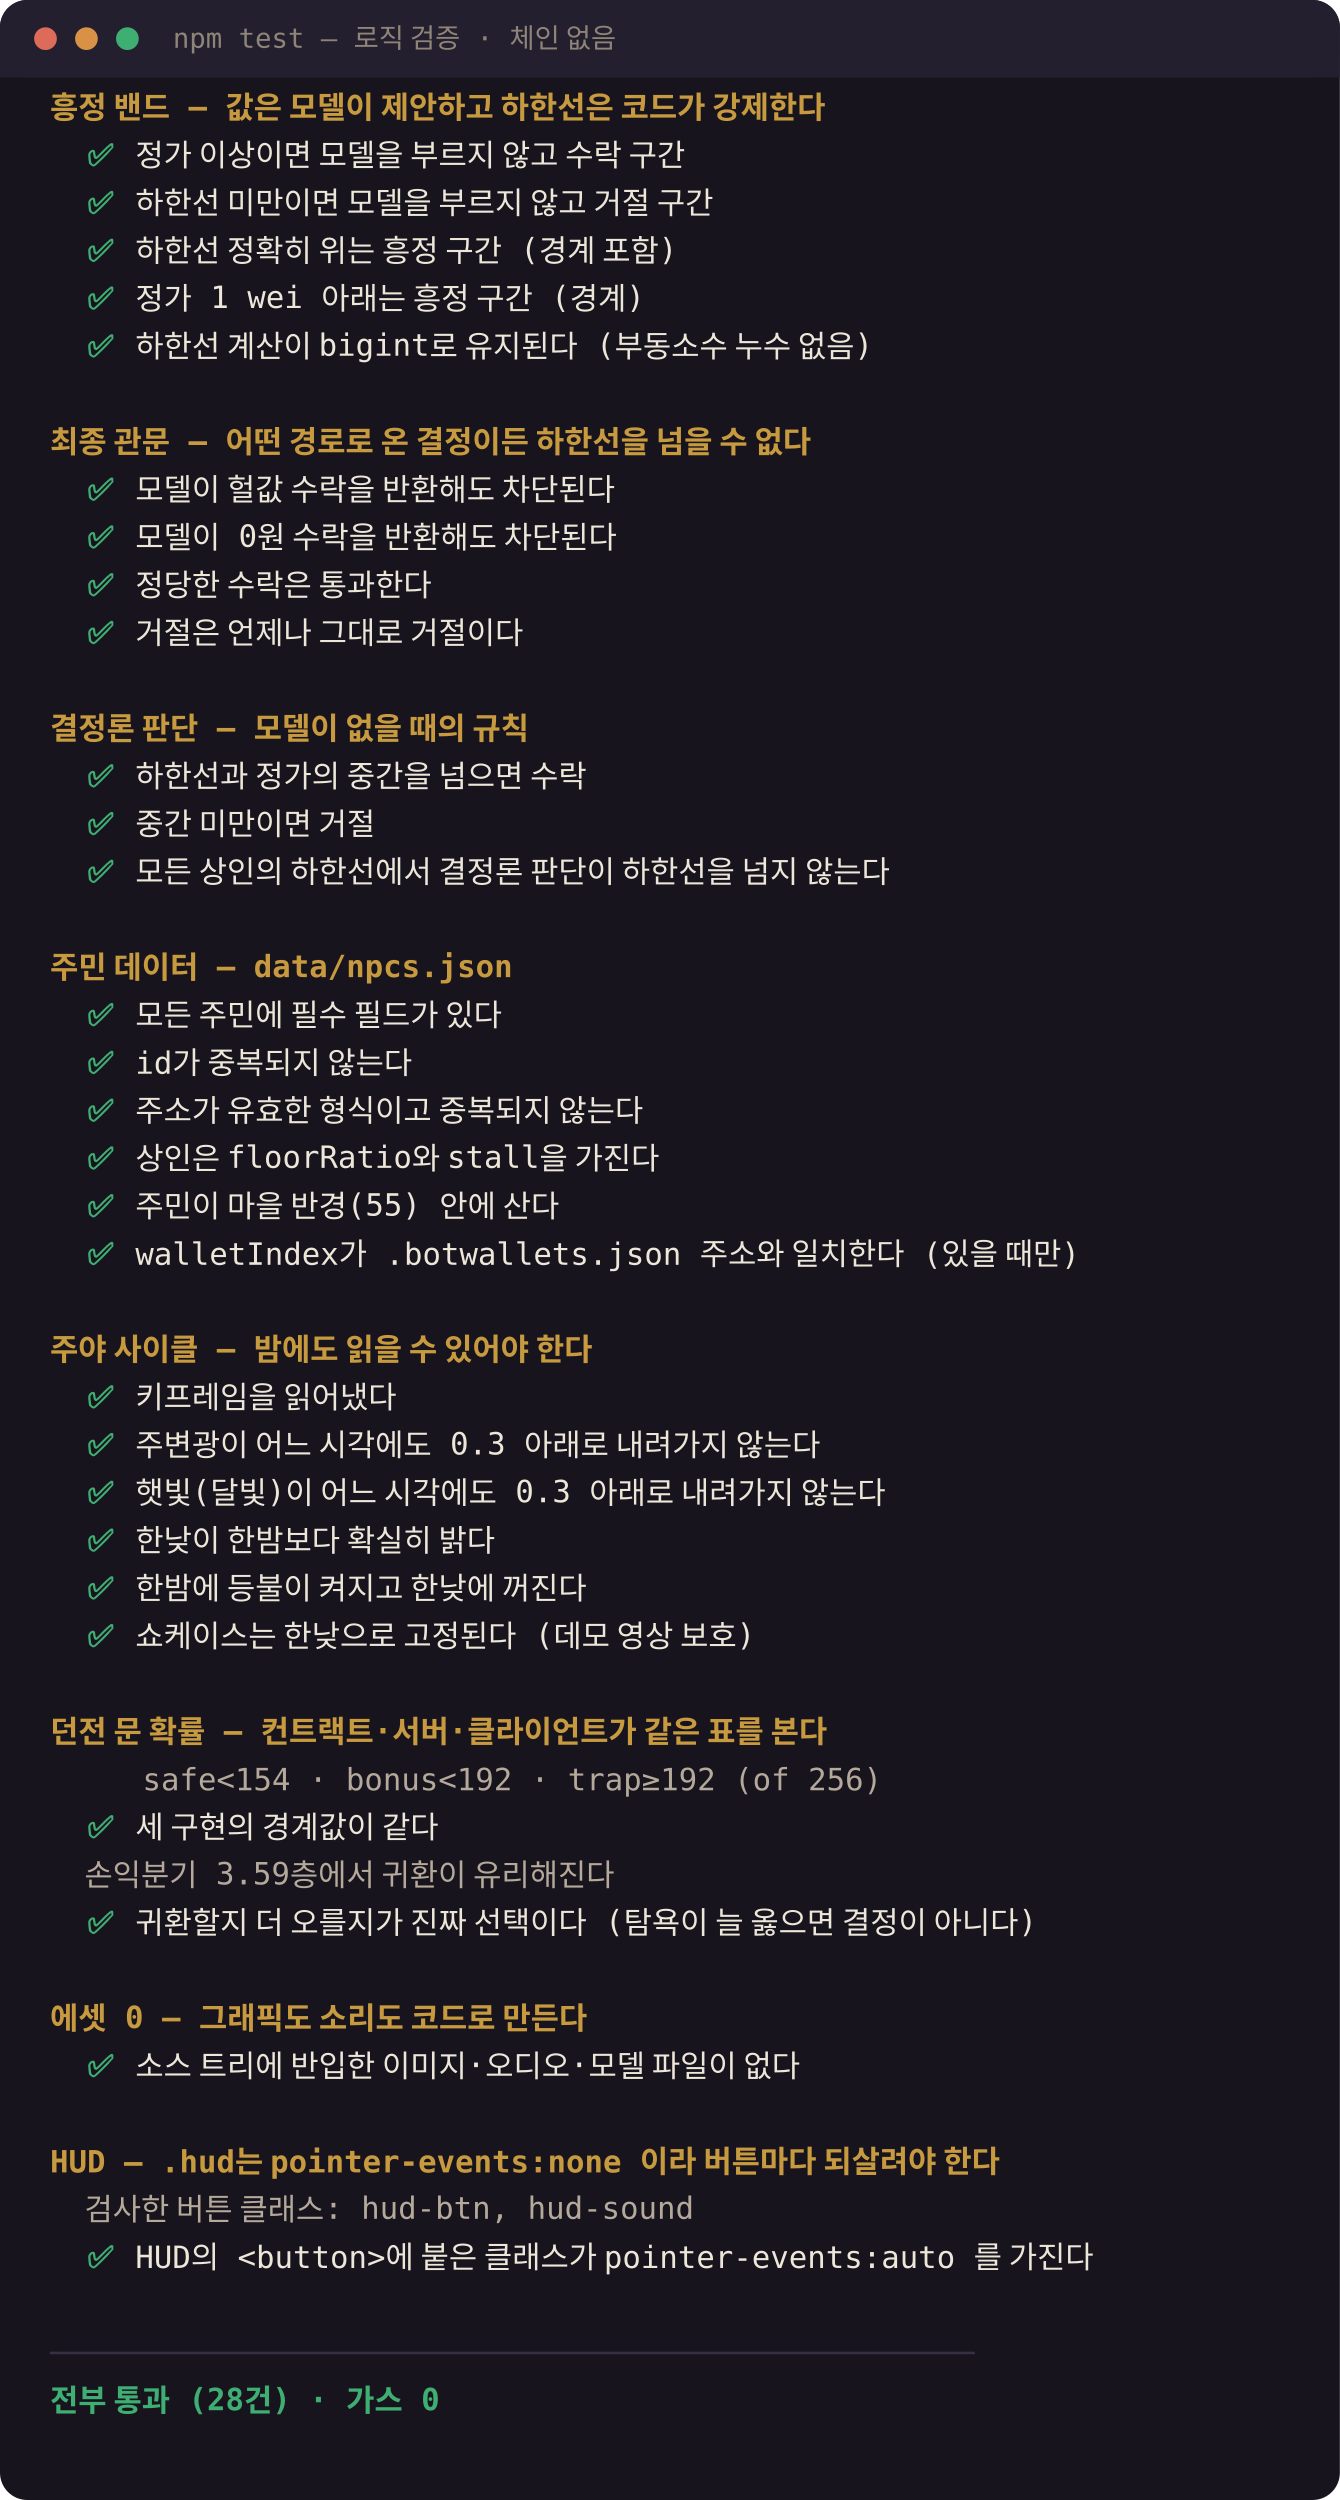
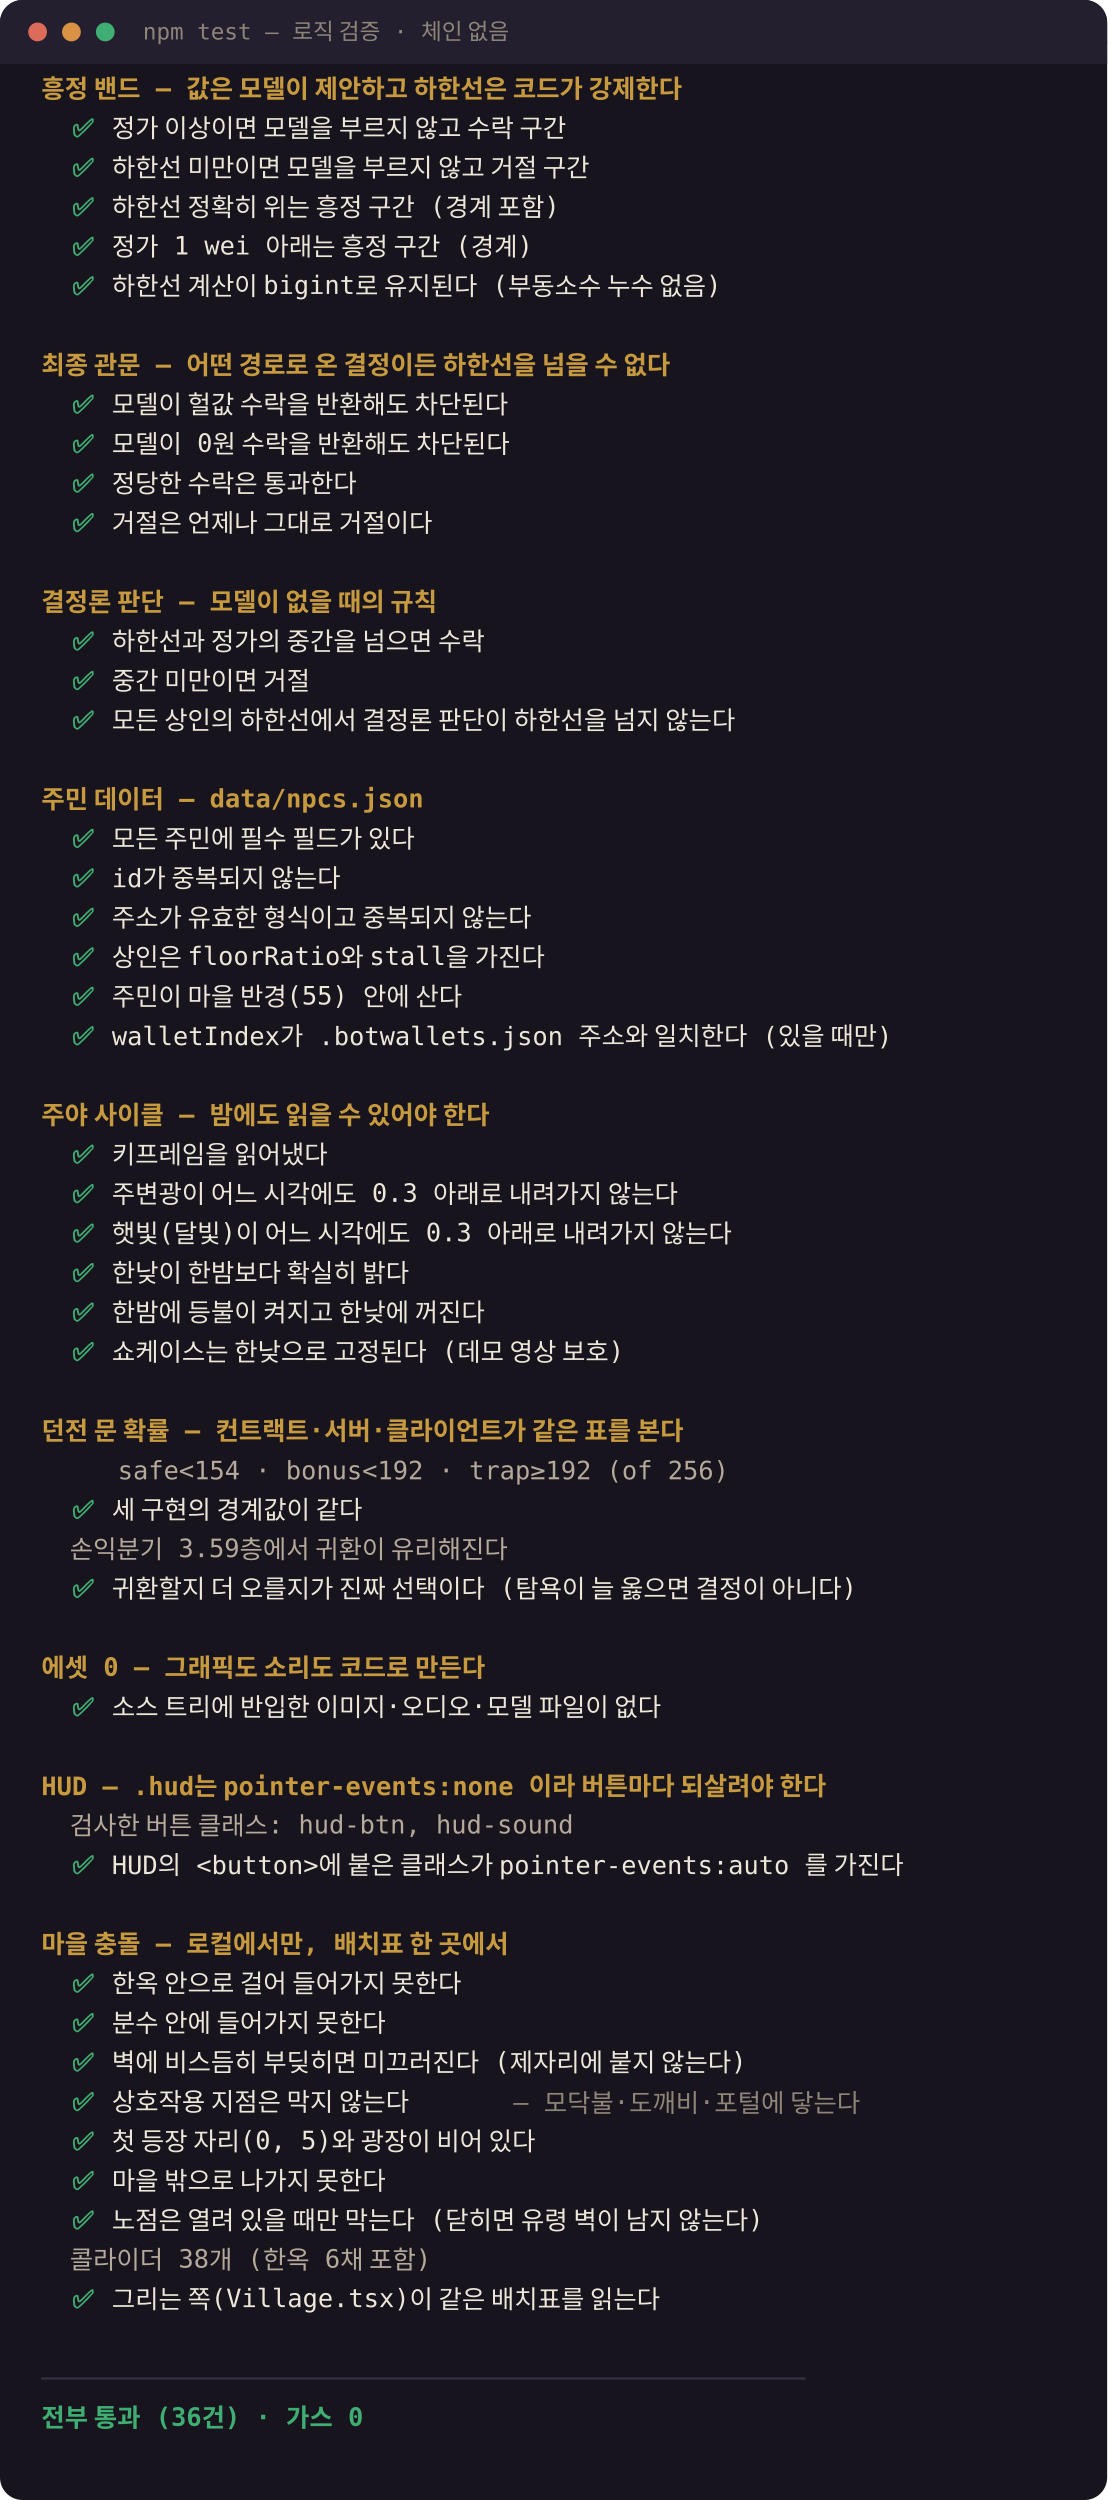
- <svg xmlns="http://www.w3.org/2000/svg" width="589" height="1099" viewBox="0 0 589 1099" role="img" aria-label="npm test — 로직 검증 · 체인 없음 실행 결과">
-   <rect width="589" height="1099" rx="12" fill="#17141D" />
+ <svg xmlns="http://www.w3.org/2000/svg" width="589" height="1330" viewBox="0 0 589 1330" role="img" aria-label="npm test — 로직 검증 · 체인 없음 실행 결과">
+   <rect width="589" height="1330" rx="12" fill="#17141D" />
  <rect width="589" height="34" rx="12" fill="#241F2E" />
  <rect y="22" width="589" height="12" fill="#241F2E" />
  <circle cx="20" cy="17" r="5" fill="#DD6B5A" />
  <circle cx="38" cy="17" r="5" fill="#D99245" />
  <circle cx="56" cy="17" r="5" fill="#3FAE73" />
  <g font-family="D2Coding, 'JetBrains Mono', Consolas, 'SFMono-Regular', 'Noto Sans KR', monospace" font-size="12">
    <text x="76" y="21" fill="#8E8478">npm test — 로직 검증 · 체인 없음</text>
  </g>
  <g font-family="D2Coding, 'JetBrains Mono', Consolas, 'SFMono-Regular', 'Noto Sans KR', monospace" font-size="13.5" xml:space="preserve">
    <text x="22.0" y="52" fill="#C79A3F" font-weight="600">흥정 밴드 — 값은 모델이 제안하고 하한선은 코드가 강제한다</text>
    <text x="38.3" y="73" fill="#3FAE73" font-weight="700">✅</text>
    <text x="59.5" y="73" fill="#EDE7DA">정가 이상이면 모델을 부르지 않고 수락 구간</text>
    <text x="38.3" y="94" fill="#3FAE73" font-weight="700">✅</text>
    <text x="59.5" y="94" fill="#EDE7DA">하한선 미만이면 모델을 부르지 않고 거절 구간</text>
    <text x="38.3" y="115" fill="#3FAE73" font-weight="700">✅</text>
    <text x="59.5" y="115" fill="#EDE7DA">하한선 정확히 위는 흥정 구간 (경계 포함)</text>
    <text x="38.3" y="136" fill="#3FAE73" font-weight="700">✅</text>
    <text x="59.5" y="136" fill="#EDE7DA">정가 1 wei 아래는 흥정 구간 (경계)</text>
    <text x="38.3" y="157" fill="#3FAE73" font-weight="700">✅</text>
    <text x="59.5" y="157" fill="#EDE7DA">하한선 계산이 bigint로 유지된다 (부동소수 누수 없음)</text>
    <text x="22.0" y="178" fill="#B4A99A" />
    <text x="22.0" y="199" fill="#C79A3F" font-weight="600">최종 관문 — 어떤 경로로 온 결정이든 하한선을 넘을 수 없다</text>
    <text x="38.3" y="220" fill="#3FAE73" font-weight="700">✅</text>
    <text x="59.5" y="220" fill="#EDE7DA">모델이 헐값 수락을 반환해도 차단된다</text>
    <text x="38.3" y="241" fill="#3FAE73" font-weight="700">✅</text>
    <text x="59.5" y="241" fill="#EDE7DA">모델이 0원 수락을 반환해도 차단된다</text>
    <text x="38.3" y="262" fill="#3FAE73" font-weight="700">✅</text>
    <text x="59.5" y="262" fill="#EDE7DA">정당한 수락은 통과한다</text>
    <text x="38.3" y="283" fill="#3FAE73" font-weight="700">✅</text>
    <text x="59.5" y="283" fill="#EDE7DA">거절은 언제나 그대로 거절이다</text>
    <text x="22.0" y="304" fill="#B4A99A" />
    <text x="22.0" y="325" fill="#C79A3F" font-weight="600">결정론 판단 — 모델이 없을 때의 규칙</text>
    <text x="38.3" y="346" fill="#3FAE73" font-weight="700">✅</text>
    <text x="59.5" y="346" fill="#EDE7DA">하한선과 정가의 중간을 넘으면 수락</text>
    <text x="38.3" y="367" fill="#3FAE73" font-weight="700">✅</text>
    <text x="59.5" y="367" fill="#EDE7DA">중간 미만이면 거절</text>
    <text x="38.3" y="388" fill="#3FAE73" font-weight="700">✅</text>
    <text x="59.5" y="388" fill="#EDE7DA">모든 상인의 하한선에서 결정론 판단이 하한선을 넘지 않는다</text>
    <text x="22.0" y="409" fill="#B4A99A" />
    <text x="22.0" y="430" fill="#C79A3F" font-weight="600">주민 데이터 — data/npcs.json</text>
    <text x="38.3" y="451" fill="#3FAE73" font-weight="700">✅</text>
    <text x="59.5" y="451" fill="#EDE7DA">모든 주민에 필수 필드가 있다</text>
    <text x="38.3" y="472" fill="#3FAE73" font-weight="700">✅</text>
    <text x="59.5" y="472" fill="#EDE7DA">id가 중복되지 않는다</text>
    <text x="38.3" y="493" fill="#3FAE73" font-weight="700">✅</text>
    <text x="59.5" y="493" fill="#EDE7DA">주소가 유효한 형식이고 중복되지 않는다</text>
    <text x="38.3" y="514" fill="#3FAE73" font-weight="700">✅</text>
    <text x="59.5" y="514" fill="#EDE7DA">상인은 floorRatio와 stall을 가진다</text>
    <text x="38.3" y="535" fill="#3FAE73" font-weight="700">✅</text>
    <text x="59.5" y="535" fill="#EDE7DA">주민이 마을 반경(55) 안에 산다</text>
    <text x="38.3" y="556" fill="#3FAE73" font-weight="700">✅</text>
    <text x="59.5" y="556" fill="#EDE7DA">walletIndex가 .botwallets.json 주소와 일치한다 (있을 때만)</text>
    <text x="22.0" y="577" fill="#B4A99A" />
    <text x="22.0" y="598" fill="#C79A3F" font-weight="600">주야 사이클 — 밤에도 읽을 수 있어야 한다</text>
    <text x="38.3" y="619" fill="#3FAE73" font-weight="700">✅</text>
    <text x="59.5" y="619" fill="#EDE7DA">키프레임을 읽어냈다</text>
    <text x="38.3" y="640" fill="#3FAE73" font-weight="700">✅</text>
    <text x="59.5" y="640" fill="#EDE7DA">주변광이 어느 시각에도 0.3 아래로 내려가지 않는다</text>
    <text x="38.3" y="661" fill="#3FAE73" font-weight="700">✅</text>
    <text x="59.5" y="661" fill="#EDE7DA">햇빛(달빛)이 어느 시각에도 0.3 아래로 내려가지 않는다</text>
    <text x="38.3" y="682" fill="#3FAE73" font-weight="700">✅</text>
    <text x="59.5" y="682" fill="#EDE7DA">한낮이 한밤보다 확실히 밝다</text>
    <text x="38.3" y="703" fill="#3FAE73" font-weight="700">✅</text>
    <text x="59.5" y="703" fill="#EDE7DA">한밤에 등불이 켜지고 한낮에 꺼진다</text>
    <text x="38.3" y="724" fill="#3FAE73" font-weight="700">✅</text>
    <text x="59.5" y="724" fill="#EDE7DA">쇼케이스는 한낮으로 고정된다 (데모 영상 보호)</text>
    <text x="22.0" y="745" fill="#B4A99A" />
    <text x="22.0" y="766" fill="#C79A3F" font-weight="600">던전 문 확률 — 컨트랙트·서버·클라이언트가 같은 표를 본다</text>
    <text x="22.0" y="787" fill="#B4A99A">     safe&lt;154 · bonus&lt;192 · trap≥192 (of 256)</text>
    <text x="38.3" y="808" fill="#3FAE73" font-weight="700">✅</text>
    <text x="59.5" y="808" fill="#EDE7DA">세 구현의 경계값이 같다</text>
    <text x="22.0" y="829" fill="#B4A99A">     손익분기 3.59층에서 귀환이 유리해진다</text>
    <text x="38.3" y="850" fill="#3FAE73" font-weight="700">✅</text>
    <text x="59.5" y="850" fill="#EDE7DA">귀환할지 더 오를지가 진짜 선택이다 (탐욕이 늘 옳으면 결정이 아니다)</text>
    <text x="22.0" y="871" fill="#B4A99A" />
    <text x="22.0" y="892" fill="#C79A3F" font-weight="600">에셋 0 — 그래픽도 소리도 코드로 만든다</text>
    <text x="38.3" y="913" fill="#3FAE73" font-weight="700">✅</text>
    <text x="59.5" y="913" fill="#EDE7DA">소스 트리에 반입한 이미지·오디오·모델 파일이 없다</text>
    <text x="22.0" y="934" fill="#B4A99A" />
    <text x="22.0" y="955" fill="#C79A3F" font-weight="600">HUD — .hud는 pointer-events:none 이라 버튼마다 되살려야 한다</text>
    <text x="22.0" y="976" fill="#B4A99A">     검사한 버튼 클래스: hud-btn, hud-sound</text>
    <text x="38.3" y="997" fill="#3FAE73" font-weight="700">✅</text>
    <text x="59.5" y="997" fill="#EDE7DA">HUD의 &lt;button&gt;에 붙은 클래스가 pointer-events:auto 를 가진다</text>
    <text x="22.0" y="1018" fill="#B4A99A" />
-     <text x="22.0" y="1039" fill="#392F44">──────────────────────────────────────────────────</text>
-     <text x="22.0" y="1060" fill="#3FAE73" font-weight="700">전부 통과 (28건) · 가스 0</text>
+     <text x="22.0" y="1039" fill="#C79A3F" font-weight="600">마을 충돌 — 로컬에서만, 배치표 한 곳에서</text>
+     <text x="38.3" y="1060" fill="#3FAE73" font-weight="700">✅</text>
+     <text x="59.5" y="1060" fill="#EDE7DA">한옥 안으로 걸어 들어가지 못한다</text>
+     <text x="38.3" y="1081" fill="#3FAE73" font-weight="700">✅</text>
+     <text x="59.5" y="1081" fill="#EDE7DA">분수 안에 들어가지 못한다</text>
+     <text x="38.3" y="1102" fill="#3FAE73" font-weight="700">✅</text>
+     <text x="59.5" y="1102" fill="#EDE7DA">벽에 비스듬히 부딪히면 미끄러진다 (제자리에 붙지 않는다)</text>
+     <text x="38.3" y="1123" fill="#3FAE73" font-weight="700">✅</text>
+     <text x="59.5" y="1123" fill="#EDE7DA">상호작용 지점은 막지 않는다</text>
+     <text x="264.9" y="1123" fill="#8E8478"> — 모닥불·도깨비·포털에 닿는다</text>
+     <text x="38.3" y="1144" fill="#3FAE73" font-weight="700">✅</text>
+     <text x="59.5" y="1144" fill="#EDE7DA">첫 등장 자리(0, 5)와 광장이 비어 있다</text>
+     <text x="38.3" y="1165" fill="#3FAE73" font-weight="700">✅</text>
+     <text x="59.5" y="1165" fill="#EDE7DA">마을 밖으로 나가지 못한다</text>
+     <text x="38.3" y="1186" fill="#3FAE73" font-weight="700">✅</text>
+     <text x="59.5" y="1186" fill="#EDE7DA">노점은 열려 있을 때만 막는다 (닫히면 유령 벽이 남지 않는다)</text>
+     <text x="22.0" y="1207" fill="#B4A99A">     콜라이더 38개 (한옥 6채 포함)</text>
+     <text x="38.3" y="1228" fill="#3FAE73" font-weight="700">✅</text>
+     <text x="59.5" y="1228" fill="#EDE7DA">그리는 쪽(Village.tsx)이 같은 배치표를 읽는다</text>
+     <text x="22.0" y="1249" fill="#B4A99A" />
+     <text x="22.0" y="1270" fill="#392F44">──────────────────────────────────────────────────</text>
+     <text x="22.0" y="1291" fill="#3FAE73" font-weight="700">전부 통과 (36건) · 가스 0</text>
  </g>
</svg>
